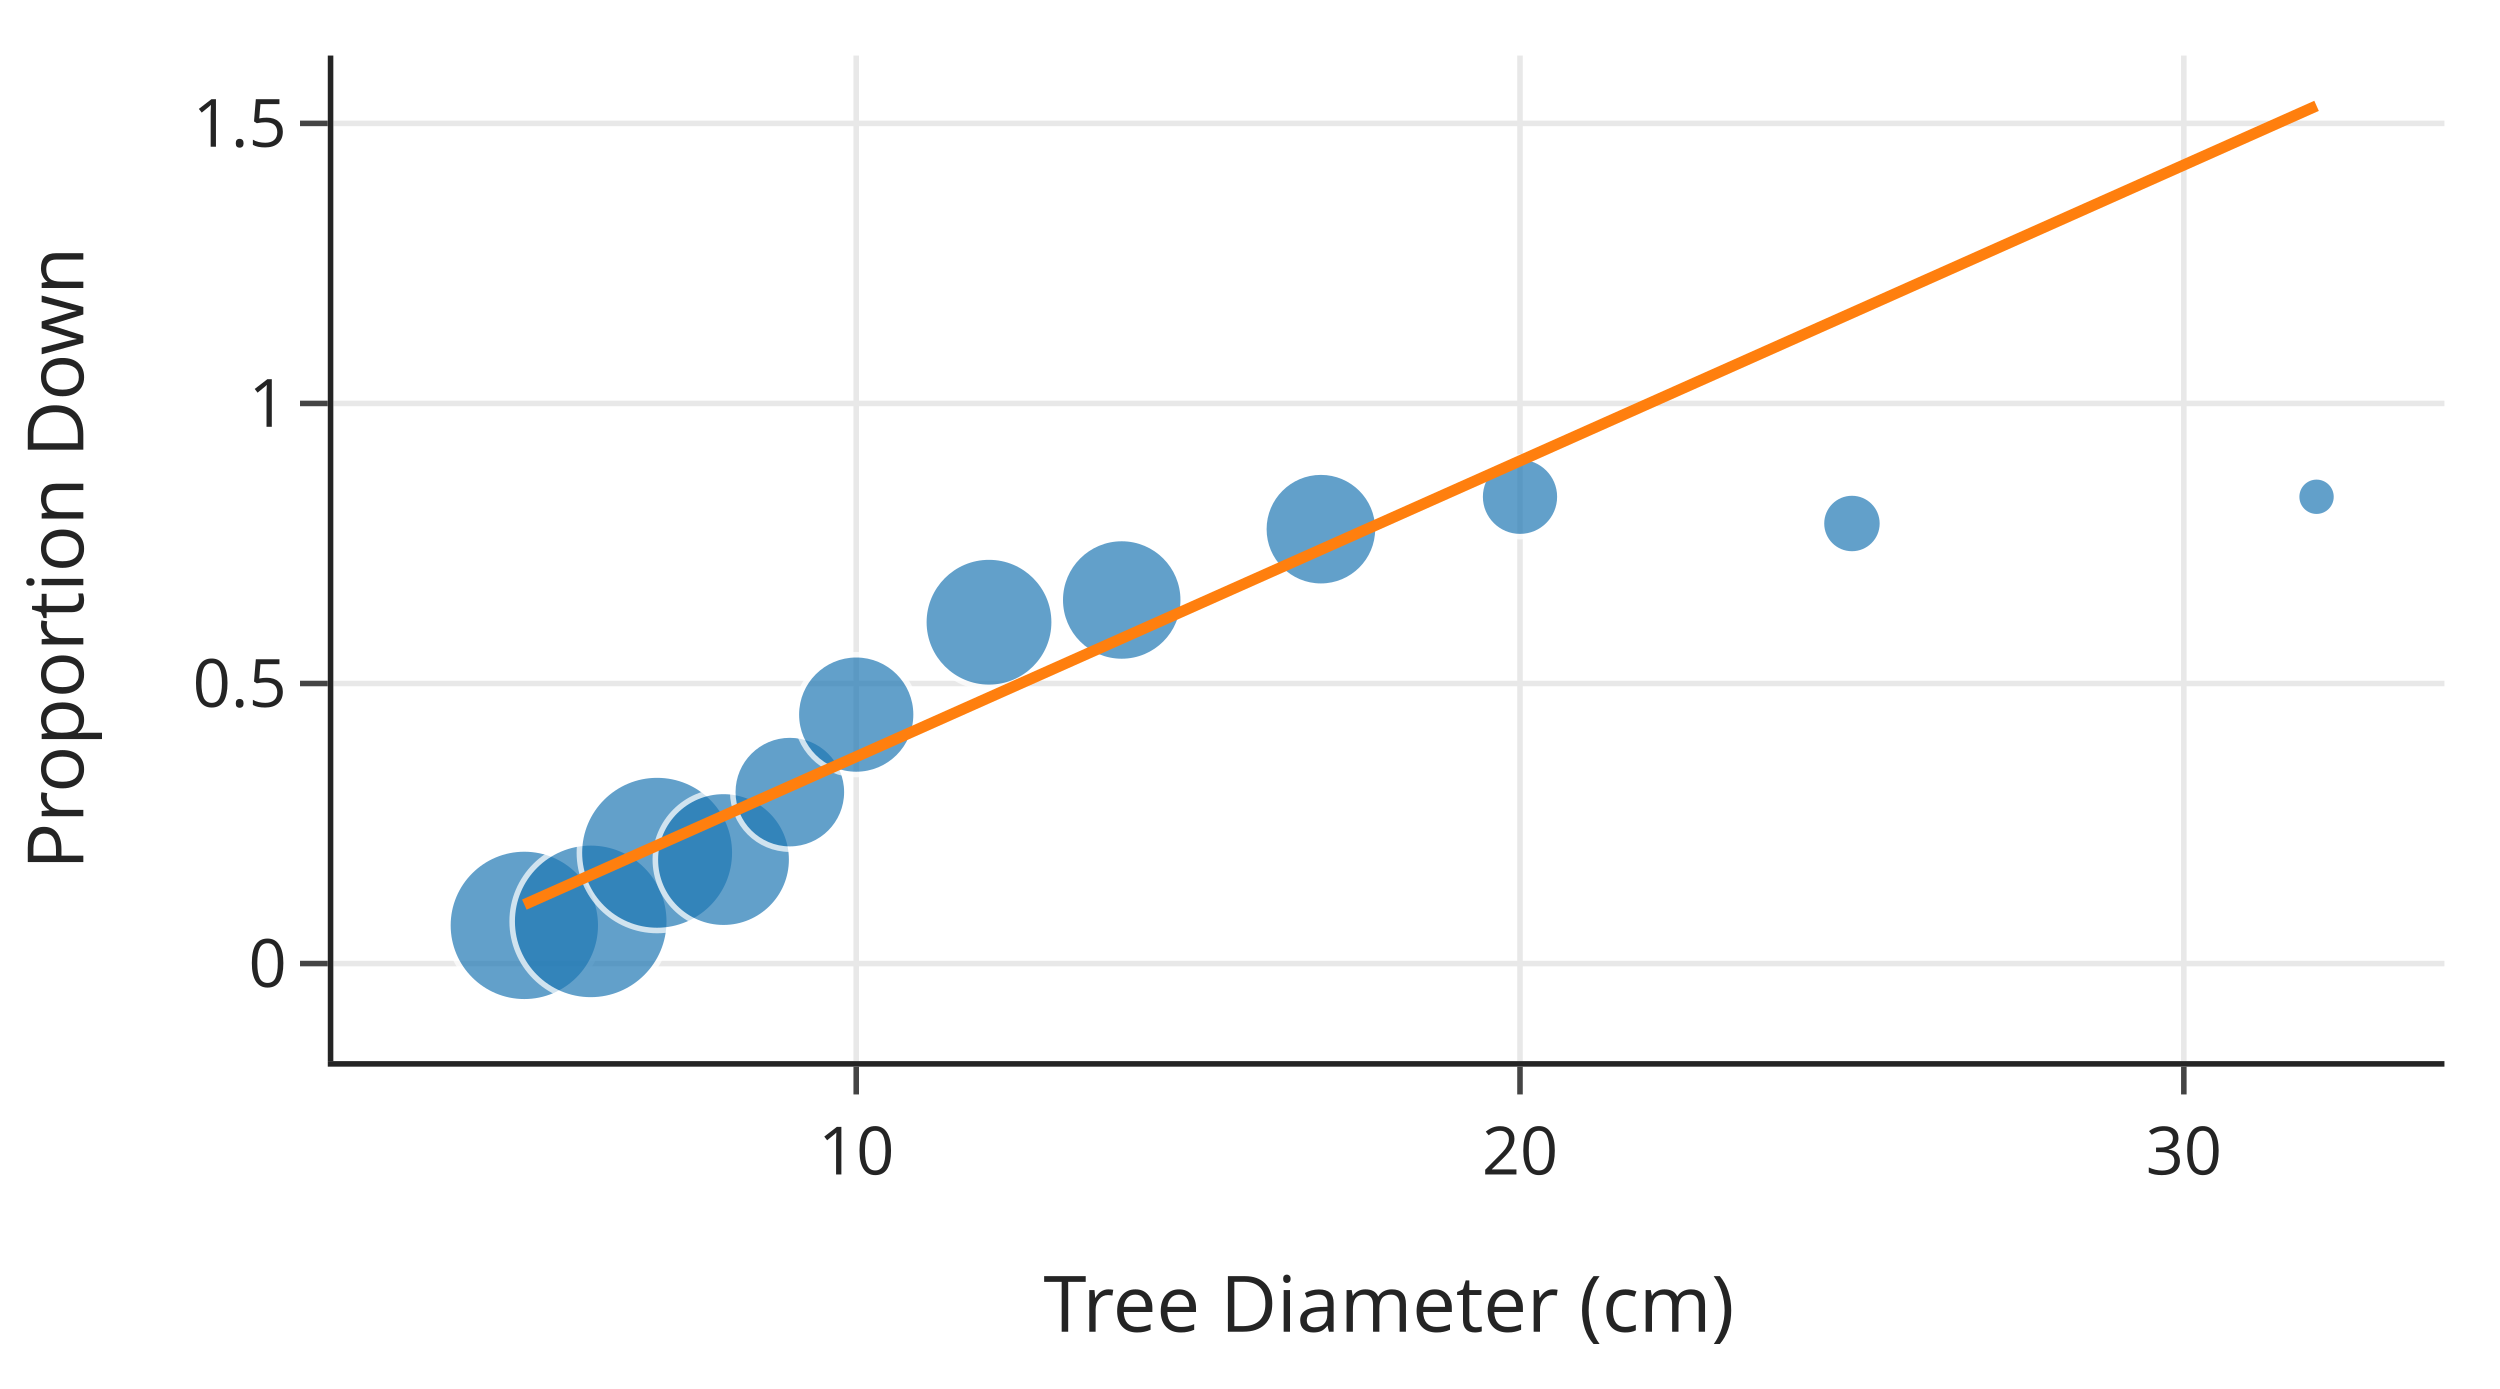
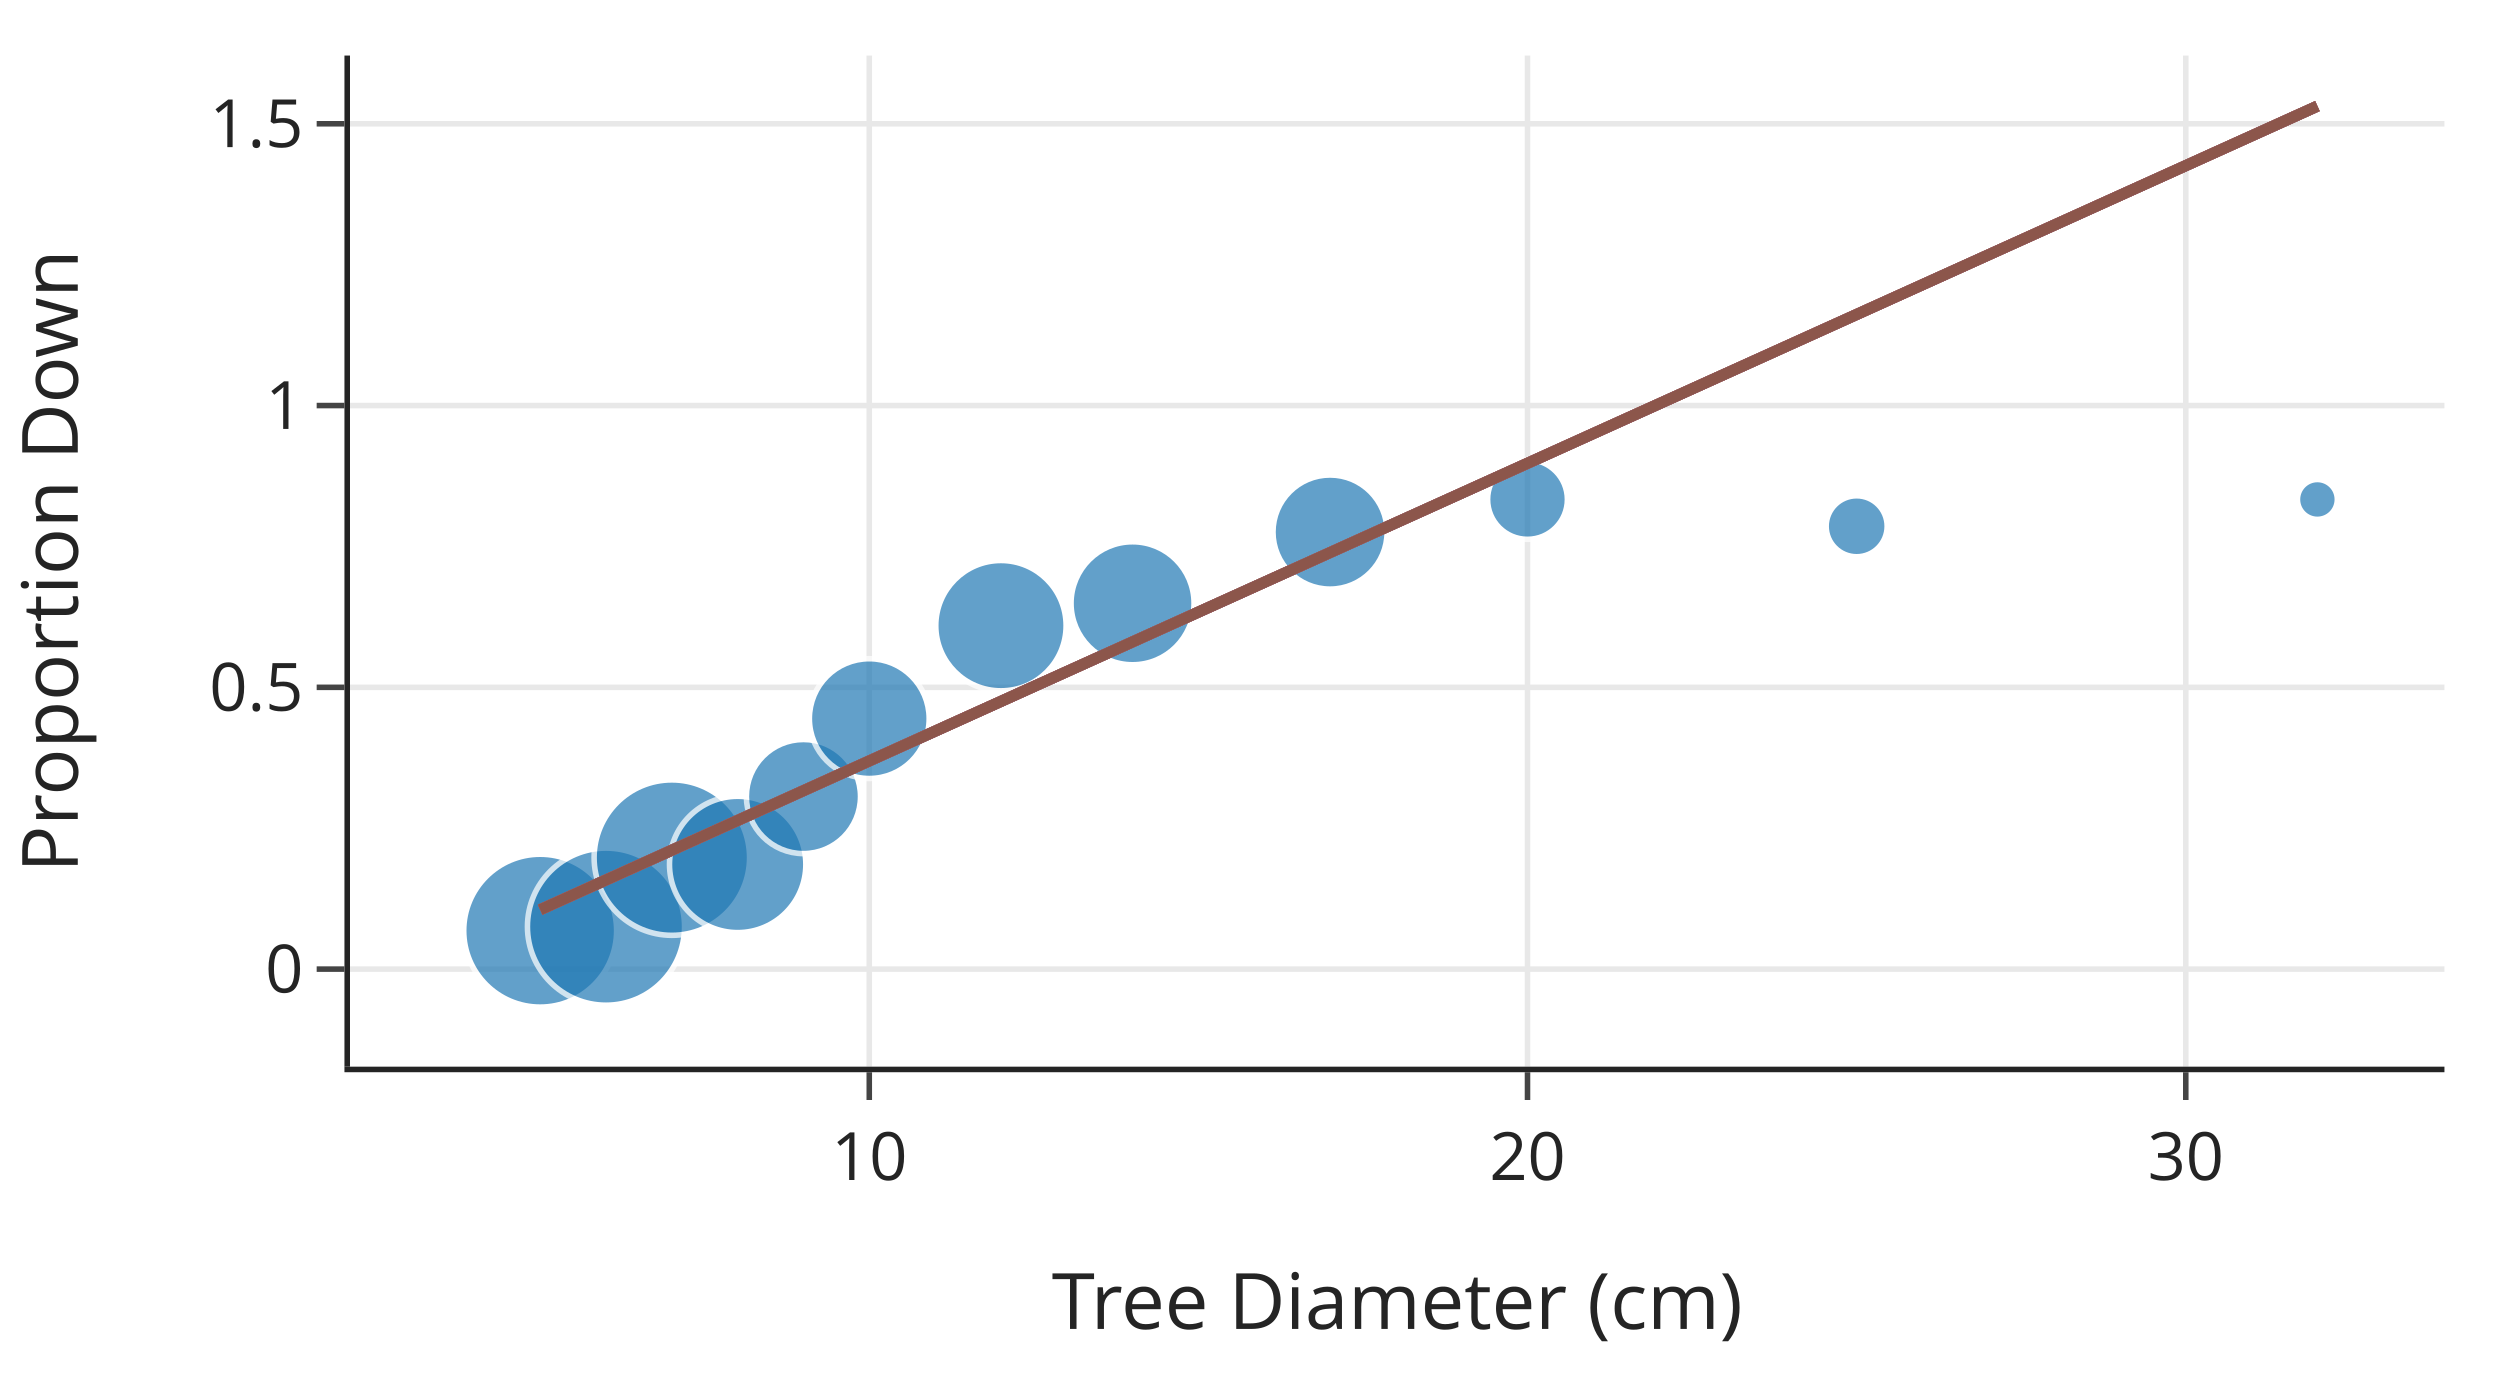
<svg xmlns="http://www.w3.org/2000/svg" class="main-svg" width="450" height="250" style="" viewBox="0 0 450 250">
  <rect x="0" y="0" width="450" height="250" style="fill: rgb(255, 255, 255); fill-opacity: 1;" />
-   <defs id="defs-935d81">
+   <defs id="defs-1ef1ed">
    <g class="clips">
-       <clipPath id="clip935d81xyplot" class="plotclip">
-         <rect width="380" height="181" />
+       <clipPath id="clip1ef1edxyplot" class="plotclip">
+         <rect width="377" height="182" />
      </clipPath>
-       <clipPath class="axesclip" id="clip935d81x">
-         <rect x="60" y="0" width="380" height="250" />
+       <clipPath class="axesclip" id="clip1ef1edx">
+         <rect x="63" y="0" width="377" height="250" />
      </clipPath>
-       <clipPath class="axesclip" id="clip935d81y">
-         <rect x="0" y="10" width="450" height="181" />
+       <clipPath class="axesclip" id="clip1ef1edy">
+         <rect x="0" y="10" width="450" height="182" />
      </clipPath>
-       <clipPath class="axesclip" id="clip935d81xy">
-         <rect x="60" y="10" width="380" height="181" />
+       <clipPath class="axesclip" id="clip1ef1edxy">
+         <rect x="63" y="10" width="377" height="182" />
      </clipPath>
    </g>
    <g class="gradients" />
    <g class="patterns" />
  </defs>
  <g class="bglayer" />
  <g class="layer-below">
    <g class="imagelayer" />
    <g class="shapelayer" />
  </g>
  <g class="cartesianlayer">
    <g class="subplot xy">
      <g class="layer-subplot">
        <g class="shapelayer" />
        <g class="imagelayer" />
      </g>
+       <g class="minor-gridlayer">
+         <g class="x" />
+         <g class="y" />
+       </g>
      <g class="gridlayer">
        <g class="x">
-           <path class="xgrid crisp" transform="translate(154.12,0)" d="M0,10v181" style="stroke: rgb(232, 232, 232); stroke-opacity: 1; stroke-width: 1px;" />
-           <path class="xgrid crisp" transform="translate(273.6,0)" d="M0,10v181" style="stroke: rgb(232, 232, 232); stroke-opacity: 1; stroke-width: 1px;" />
-           <path class="xgrid crisp" transform="translate(393.09,0)" d="M0,10v181" style="stroke: rgb(232, 232, 232); stroke-opacity: 1; stroke-width: 1px;" />
+           <path class="xgrid crisp" transform="translate(156.47,0)" d="M0,10v182" style="stroke: rgb(232, 232, 232); stroke-opacity: 1; stroke-width: 1px;" />
+           <path class="xgrid crisp" transform="translate(274.95,0)" d="M0,10v182" style="stroke: rgb(232, 232, 232); stroke-opacity: 1; stroke-width: 1px;" />
+           <path class="xgrid crisp" transform="translate(393.44,0)" d="M0,10v182" style="stroke: rgb(232, 232, 232); stroke-opacity: 1; stroke-width: 1px;" />
        </g>
        <g class="y">
-           <path class="ygrid crisp" transform="translate(0,173.44)" d="M60,0h380" style="stroke: rgb(232, 232, 232); stroke-opacity: 1; stroke-width: 1px;" />
-           <path class="ygrid crisp" transform="translate(0,123.03)" d="M60,0h380" style="stroke: rgb(232, 232, 232); stroke-opacity: 1; stroke-width: 1px;" />
-           <path class="ygrid crisp" transform="translate(0,72.62)" d="M60,0h380" style="stroke: rgb(232, 232, 232); stroke-opacity: 1; stroke-width: 1px;" />
-           <path class="ygrid crisp" transform="translate(0,22.21)" d="M60,0h380" style="stroke: rgb(232, 232, 232); stroke-opacity: 1; stroke-width: 1px;" />
+           <path class="ygrid crisp" transform="translate(0,174.44)" d="M63,0h377" style="stroke: rgb(232, 232, 232); stroke-opacity: 1; stroke-width: 1px;" />
+           <path class="ygrid crisp" transform="translate(0,123.72)" d="M63,0h377" style="stroke: rgb(232, 232, 232); stroke-opacity: 1; stroke-width: 1px;" />
+           <path class="ygrid crisp" transform="translate(0,73)" d="M63,0h377" style="stroke: rgb(232, 232, 232); stroke-opacity: 1; stroke-width: 1px;" />
+           <path class="ygrid crisp" transform="translate(0,22.28)" d="M63,0h377" style="stroke: rgb(232, 232, 232); stroke-opacity: 1; stroke-width: 1px;" />
        </g>
      </g>
      <g class="zerolinelayer" />
      <path class="xlines-below" />
      <path class="ylines-below" />
      <g class="overlines-below" />
      <g class="xaxislayer-below" />
      <g class="yaxislayer-below" />
      <g class="overaxes-below" />
-       <g class="plot" transform="translate(60,10)" clip-path="url(#clip935d81xyplot)">
+       <g class="plot" transform="translate(63,10)" clip-path="url(#clip1ef1edxyplot)">
        <g class="scatterlayer mlayer">
-           <g class="trace scatter tracef2915c" style="stroke-miterlimit: 2; opacity: 1;">
+           <g class="trace scatter trace77aa47" style="stroke-miterlimit: 2; opacity: 1;">
            <g class="fills" />
            <g class="errorbars" />
            <g class="lines" />
            <g class="points">
-               <path class="point" transform="translate(34.38,156.57)" d="M13.76,0A13.76,13.76 0 1,1 0,-13.76A13.76,13.76 0 0,1 13.76,0Z" style="opacity: 0.7; stroke-width: 1px; fill: rgb(31, 119, 180); fill-opacity: 1; stroke: rgb(255, 255, 255); stroke-opacity: 1;" />
-               <path class="point" transform="translate(46.33,155.85)" d="M14.14,0A14.14,14.14 0 1,1 0,-14.14A14.14,14.14 0 0,1 14.14,0Z" style="opacity: 0.7; stroke-width: 1px; fill: rgb(31, 119, 180); fill-opacity: 1; stroke: rgb(255, 255, 255); stroke-opacity: 1;" />
-               <path class="point" transform="translate(58.28,143.5)" d="M13.99,0A13.99,13.99 0 1,1 0,-13.99A13.99,13.99 0 0,1 13.99,0Z" style="opacity: 0.7; stroke-width: 1px; fill: rgb(31, 119, 180); fill-opacity: 1; stroke: rgb(255, 255, 255); stroke-opacity: 1;" />
-               <path class="point" transform="translate(70.23,144.72)" d="M12.27,0A12.27,12.27 0 1,1 0,-12.27A12.27,12.27 0 0,1 12.27,0Z" style="opacity: 0.7; stroke-width: 1px; fill: rgb(31, 119, 180); fill-opacity: 1; stroke: rgb(255, 255, 255); stroke-opacity: 1;" />
-               <path class="point" transform="translate(82.17,132.58)" d="M10.27,0A10.27,10.27 0 1,1 0,-10.27A10.27,10.27 0 0,1 10.27,0Z" style="opacity: 0.7; stroke-width: 1px; fill: rgb(31, 119, 180); fill-opacity: 1; stroke: rgb(255, 255, 255); stroke-opacity: 1;" />
-               <path class="point" transform="translate(94.12,118.63)" d="M10.78,0A10.78,10.78 0 1,1 0,-10.78A10.78,10.78 0 0,1 10.78,0Z" style="opacity: 0.7; stroke-width: 1px; fill: rgb(31, 119, 180); fill-opacity: 1; stroke: rgb(255, 255, 255); stroke-opacity: 1;" />
-               <path class="point" transform="translate(118.02,102)" d="M11.73,0A11.73,11.73 0 1,1 0,-11.73A11.73,11.73 0 0,1 11.73,0Z" style="opacity: 0.7; stroke-width: 1px; fill: rgb(31, 119, 180); fill-opacity: 1; stroke: rgb(255, 255, 255); stroke-opacity: 1;" />
-               <path class="point" transform="translate(141.91,98)" d="M11.07,0A11.07,11.07 0 1,1 0,-11.07A11.07,11.07 0 0,1 11.07,0Z" style="opacity: 0.7; stroke-width: 1px; fill: rgb(31, 119, 180); fill-opacity: 1; stroke: rgb(255, 255, 255); stroke-opacity: 1;" />
-               <path class="point" transform="translate(177.76,85.25)" d="M10.27,0A10.27,10.27 0 1,1 0,-10.27A10.27,10.27 0 0,1 10.27,0Z" style="opacity: 0.7; stroke-width: 1px; fill: rgb(31, 119, 180); fill-opacity: 1; stroke: rgb(255, 255, 255); stroke-opacity: 1;" />
-               <path class="point" transform="translate(213.6,79.42)" d="M7.18,0A7.18,7.18 0 1,1 0,-7.18A7.18,7.18 0 0,1 7.18,0Z" style="opacity: 0.7; stroke-width: 1px; fill: rgb(31, 119, 180); fill-opacity: 1; stroke: rgb(255, 255, 255); stroke-opacity: 1;" />
-               <path class="point" transform="translate(273.35,84.23)" d="M5.49,0A5.49,5.49 0 1,1 0,-5.49A5.49,5.49 0 0,1 5.49,0Z" style="opacity: 0.7; stroke-width: 1px; fill: rgb(31, 119, 180); fill-opacity: 1; stroke: rgb(255, 255, 255); stroke-opacity: 1;" />
-               <path class="point" transform="translate(356.98,79.42)" d="M3.59,0A3.59,3.59 0 1,1 0,-3.59A3.59,3.59 0 0,1 3.59,0Z" style="opacity: 0.7; stroke-width: 1px; fill: rgb(31, 119, 180); fill-opacity: 1; stroke: rgb(255, 255, 255); stroke-opacity: 1;" />
+               <path class="point" transform="translate(34.23,157.52)" d="M13.76,0A13.76,13.76 0 1,1 0,-13.76A13.76,13.76 0 0,1 13.76,0Z" style="opacity: 0.7; stroke-width: 1px; fill: rgb(31, 119, 180); fill-opacity: 1; stroke: rgb(255, 255, 255); stroke-opacity: 1;" />
+               <path class="point" transform="translate(46.08,156.8)" d="M14.14,0A14.14,14.14 0 1,1 0,-14.14A14.14,14.14 0 0,1 14.14,0Z" style="opacity: 0.7; stroke-width: 1px; fill: rgb(31, 119, 180); fill-opacity: 1; stroke: rgb(255, 255, 255); stroke-opacity: 1;" />
+               <path class="point" transform="translate(57.93,144.37)" d="M13.99,0A13.99,13.99 0 1,1 0,-13.99A13.99,13.99 0 0,1 13.99,0Z" style="opacity: 0.7; stroke-width: 1px; fill: rgb(31, 119, 180); fill-opacity: 1; stroke: rgb(255, 255, 255); stroke-opacity: 1;" />
+               <path class="point" transform="translate(69.78,145.6)" d="M12.27,0A12.27,12.27 0 1,1 0,-12.27A12.27,12.27 0 0,1 12.27,0Z" style="opacity: 0.7; stroke-width: 1px; fill: rgb(31, 119, 180); fill-opacity: 1; stroke: rgb(255, 255, 255); stroke-opacity: 1;" />
+               <path class="point" transform="translate(81.62,133.38)" d="M10.27,0A10.27,10.27 0 1,1 0,-10.27A10.27,10.27 0 0,1 10.27,0Z" style="opacity: 0.7; stroke-width: 1px; fill: rgb(31, 119, 180); fill-opacity: 1; stroke: rgb(255, 255, 255); stroke-opacity: 1;" />
+               <path class="point" transform="translate(93.47,119.35)" d="M10.78,0A10.78,10.78 0 1,1 0,-10.78A10.78,10.78 0 0,1 10.78,0Z" style="opacity: 0.7; stroke-width: 1px; fill: rgb(31, 119, 180); fill-opacity: 1; stroke: rgb(255, 255, 255); stroke-opacity: 1;" />
+               <path class="point" transform="translate(117.17,102.62)" d="M11.73,0A11.73,11.73 0 1,1 0,-11.73A11.73,11.73 0 0,1 11.73,0Z" style="opacity: 0.7; stroke-width: 1px; fill: rgb(31, 119, 180); fill-opacity: 1; stroke: rgb(255, 255, 255); stroke-opacity: 1;" />
+               <path class="point" transform="translate(140.86,98.59)" d="M11.07,0A11.07,11.07 0 1,1 0,-11.07A11.07,11.07 0 0,1 11.07,0Z" style="opacity: 0.7; stroke-width: 1px; fill: rgb(31, 119, 180); fill-opacity: 1; stroke: rgb(255, 255, 255); stroke-opacity: 1;" />
+               <path class="point" transform="translate(176.41,85.77)" d="M10.27,0A10.27,10.27 0 1,1 0,-10.27A10.27,10.27 0 0,1 10.27,0Z" style="opacity: 0.7; stroke-width: 1px; fill: rgb(31, 119, 180); fill-opacity: 1; stroke: rgb(255, 255, 255); stroke-opacity: 1;" />
+               <path class="point" transform="translate(211.95,79.9)" d="M7.18,0A7.18,7.18 0 1,1 0,-7.18A7.18,7.18 0 0,1 7.18,0Z" style="opacity: 0.7; stroke-width: 1px; fill: rgb(31, 119, 180); fill-opacity: 1; stroke: rgb(255, 255, 255); stroke-opacity: 1;" />
+               <path class="point" transform="translate(271.2,84.73)" d="M5.49,0A5.49,5.49 0 1,1 0,-5.49A5.49,5.49 0 0,1 5.49,0Z" style="opacity: 0.7; stroke-width: 1px; fill: rgb(31, 119, 180); fill-opacity: 1; stroke: rgb(255, 255, 255); stroke-opacity: 1;" />
+               <path class="point" transform="translate(354.13,79.9)" d="M3.59,0A3.59,3.59 0 1,1 0,-3.59A3.59,3.59 0 0,1 3.59,0Z" style="opacity: 0.7; stroke-width: 1px; fill: rgb(31, 119, 180); fill-opacity: 1; stroke: rgb(255, 255, 255); stroke-opacity: 1;" />
            </g>
            <g class="text" />
          </g>
-           <g class="trace scatter trace231fda" style="stroke-miterlimit: 2; opacity: 1;">
+           <g class="trace scatter tracea7447b" style="stroke-miterlimit: 2; opacity: 1;">
            <g class="fills" />
            <g class="errorbars" />
            <g class="lines">
-               <path class="js-line" d="M34.38,152.83L356.98,9.05" style="vector-effect: non-scaling-stroke; fill: none; stroke: rgb(255, 127, 14); stroke-opacity: 1; stroke-width: 2px; opacity: 1;" />
+               <path class="js-line" d="M34.23,153.75L354.13,9.1" style="vector-effect: none; fill: none; stroke: rgb(255, 127, 14); stroke-opacity: 1; stroke-width: 2px; opacity: 1;" />
+             </g>
+             <g class="points" />
+             <g class="text" />
+           </g>
+           <g class="trace scatter tracefd9da2" style="stroke-miterlimit: 2; opacity: 1;">
+             <g class="fills" />
+             <g class="errorbars" />
+             <g class="lines">
+               <path class="js-line" d="M34.23,153.75L354.13,9.1" style="vector-effect: none; fill: none; stroke: rgb(44, 160, 44); stroke-opacity: 1; stroke-width: 2px; opacity: 1;" />
+             </g>
+             <g class="points" />
+             <g class="text" />
+           </g>
+           <g class="trace scatter trace84c2e1" style="stroke-miterlimit: 2; opacity: 1;">
+             <g class="fills" />
+             <g class="errorbars" />
+             <g class="lines">
+               <path class="js-line" d="M34.23,153.75L354.13,9.1" style="vector-effect: none; fill: none; stroke: rgb(214, 39, 40); stroke-opacity: 1; stroke-width: 2px; opacity: 1;" />
+             </g>
+             <g class="points" />
+             <g class="text" />
+           </g>
+           <g class="trace scatter traceca657e" style="stroke-miterlimit: 2; opacity: 1;">
+             <g class="fills" />
+             <g class="errorbars" />
+             <g class="lines">
+               <path class="js-line" d="M34.23,153.75L354.13,9.1" style="vector-effect: none; fill: none; stroke: rgb(148, 103, 189); stroke-opacity: 1; stroke-width: 2px; opacity: 1;" />
+             </g>
+             <g class="points" />
+             <g class="text" />
+           </g>
+           <g class="trace scatter tracef89323" style="stroke-miterlimit: 2; opacity: 1;">
+             <g class="fills" />
+             <g class="errorbars" />
+             <g class="lines">
+               <path class="js-line" d="M34.23,153.75L354.13,9.1" style="vector-effect: none; fill: none; stroke: rgb(140, 86, 75); stroke-opacity: 1; stroke-width: 2px; opacity: 1;" />
            </g>
            <g class="points" />
            <g class="text" />
          </g>
        </g>
      </g>
      <g class="overplot" />
-       <path class="xlines-above crisp" d="M59,191.5H440" style="fill: none; stroke-width: 1px; stroke: rgb(36, 36, 36); stroke-opacity: 1;" />
-       <path class="ylines-above crisp" d="M59.5,10V191" style="fill: none; stroke-width: 1px; stroke: rgb(36, 36, 36); stroke-opacity: 1;" />
+       <path class="xlines-above crisp" d="M62,192.5H440" style="fill: none; stroke-width: 1px; stroke: rgb(36, 36, 36); stroke-opacity: 1;" />
+       <path class="ylines-above crisp" d="M62.5,10V192" style="fill: none; stroke-width: 1px; stroke: rgb(36, 36, 36); stroke-opacity: 1;" />
      <g class="overlines-above" />
      <g class="xaxislayer-above">
-         <path class="xtick ticks crisp" d="M0,192v5" transform="translate(154.12,0)" style="stroke: rgb(68, 68, 68); stroke-opacity: 1; stroke-width: 1px;" />
-         <path class="xtick ticks crisp" d="M0,192v5" transform="translate(273.6,0)" style="stroke: rgb(68, 68, 68); stroke-opacity: 1; stroke-width: 1px;" />
-         <path class="xtick ticks crisp" d="M0,192v5" transform="translate(393.09,0)" style="stroke: rgb(68, 68, 68); stroke-opacity: 1; stroke-width: 1px;" />
+         <path class="xtick ticks crisp" d="M0,193v5" transform="translate(156.47,0)" style="stroke: rgb(68, 68, 68); stroke-opacity: 1; stroke-width: 1px;" />
+         <path class="xtick ticks crisp" d="M0,193v5" transform="translate(274.95,0)" style="stroke: rgb(68, 68, 68); stroke-opacity: 1; stroke-width: 1px;" />
+         <path class="xtick ticks crisp" d="M0,193v5" transform="translate(393.44,0)" style="stroke: rgb(68, 68, 68); stroke-opacity: 1; stroke-width: 1px;" />
        <g class="xtick">
-           <text text-anchor="middle" x="0" y="211.4" transform="translate(154.12,0)" style="font-family: 'Open Sans', verdana, arial, sans-serif; font-size: 12px; fill: rgb(36, 36, 36); fill-opacity: 1; white-space: pre; opacity: 1;">10</text>
+           <text text-anchor="middle" x="0" y="212.4" transform="translate(156.47,0)" style="font-family: 'Open Sans', verdana, arial, sans-serif; font-size: 12px; fill: rgb(36, 36, 36); fill-opacity: 1; white-space: pre; opacity: 1;">10</text>
        </g>
        <g class="xtick">
-           <text text-anchor="middle" x="0" y="211.4" style="font-family: 'Open Sans', verdana, arial, sans-serif; font-size: 12px; fill: rgb(36, 36, 36); fill-opacity: 1; white-space: pre; opacity: 1;" transform="translate(273.6,0)">20</text>
+           <text text-anchor="middle" x="0" y="212.4" style="font-family: 'Open Sans', verdana, arial, sans-serif; font-size: 12px; fill: rgb(36, 36, 36); fill-opacity: 1; white-space: pre; opacity: 1;" transform="translate(274.95,0)">20</text>
        </g>
        <g class="xtick">
-           <text text-anchor="middle" x="0" y="211.4" style="font-family: 'Open Sans', verdana, arial, sans-serif; font-size: 12px; fill: rgb(36, 36, 36); fill-opacity: 1; white-space: pre; opacity: 1;" transform="translate(393.09,0)">30</text>
+           <text text-anchor="middle" x="0" y="212.4" style="font-family: 'Open Sans', verdana, arial, sans-serif; font-size: 12px; fill: rgb(36, 36, 36); fill-opacity: 1; white-space: pre; opacity: 1;" transform="translate(393.44,0)">30</text>
        </g>
      </g>
      <g class="yaxislayer-above">
-         <path class="ytick ticks crisp" d="M59,0h-5" transform="translate(0,173.44)" style="stroke: rgb(68, 68, 68); stroke-opacity: 1; stroke-width: 1px;" />
-         <path class="ytick ticks crisp" d="M59,0h-5" transform="translate(0,123.03)" style="stroke: rgb(68, 68, 68); stroke-opacity: 1; stroke-width: 1px;" />
-         <path class="ytick ticks crisp" d="M59,0h-5" transform="translate(0,72.62)" style="stroke: rgb(68, 68, 68); stroke-opacity: 1; stroke-width: 1px;" />
-         <path class="ytick ticks crisp" d="M59,0h-5" transform="translate(0,22.21)" style="stroke: rgb(68, 68, 68); stroke-opacity: 1; stroke-width: 1px;" />
+         <path class="ytick ticks crisp" d="M62,0h-5" transform="translate(0,174.44)" style="stroke: rgb(68, 68, 68); stroke-opacity: 1; stroke-width: 1px;" />
+         <path class="ytick ticks crisp" d="M62,0h-5" transform="translate(0,123.72)" style="stroke: rgb(68, 68, 68); stroke-opacity: 1; stroke-width: 1px;" />
+         <path class="ytick ticks crisp" d="M62,0h-5" transform="translate(0,73)" style="stroke: rgb(68, 68, 68); stroke-opacity: 1; stroke-width: 1px;" />
+         <path class="ytick ticks crisp" d="M62,0h-5" transform="translate(0,22.28)" style="stroke: rgb(68, 68, 68); stroke-opacity: 1; stroke-width: 1px;" />
        <g class="ytick">
-           <text text-anchor="end" x="51.6" y="4.2" transform="translate(0,173.44)" style="font-family: 'Open Sans', verdana, arial, sans-serif; font-size: 12px; fill: rgb(36, 36, 36); fill-opacity: 1; white-space: pre; opacity: 1;">0</text>
+           <text text-anchor="end" x="54.6" y="4.2" transform="translate(0,174.44)" style="font-family: 'Open Sans', verdana, arial, sans-serif; font-size: 12px; fill: rgb(36, 36, 36); fill-opacity: 1; white-space: pre; opacity: 1;">0</text>
        </g>
        <g class="ytick">
-           <text text-anchor="end" x="51.6" y="4.2" style="font-family: 'Open Sans', verdana, arial, sans-serif; font-size: 12px; fill: rgb(36, 36, 36); fill-opacity: 1; white-space: pre; opacity: 1;" transform="translate(0,123.03)">0.5</text>
+           <text text-anchor="end" x="54.6" y="4.2" style="font-family: 'Open Sans', verdana, arial, sans-serif; font-size: 12px; fill: rgb(36, 36, 36); fill-opacity: 1; white-space: pre; opacity: 1;" transform="translate(0,123.72)">0.5</text>
        </g>
        <g class="ytick">
-           <text text-anchor="end" x="51.6" y="4.2" style="font-family: 'Open Sans', verdana, arial, sans-serif; font-size: 12px; fill: rgb(36, 36, 36); fill-opacity: 1; white-space: pre; opacity: 1;" transform="translate(0,72.62)">1</text>
+           <text text-anchor="end" x="54.6" y="4.2" style="font-family: 'Open Sans', verdana, arial, sans-serif; font-size: 12px; fill: rgb(36, 36, 36); fill-opacity: 1; white-space: pre; opacity: 1;" transform="translate(0,73)">1</text>
        </g>
        <g class="ytick">
-           <text text-anchor="end" x="51.6" y="4.2" style="font-family: 'Open Sans', verdana, arial, sans-serif; font-size: 12px; fill: rgb(36, 36, 36); fill-opacity: 1; white-space: pre; opacity: 1;" transform="translate(0,22.21)">1.5</text>
+           <text text-anchor="end" x="54.6" y="4.2" style="font-family: 'Open Sans', verdana, arial, sans-serif; font-size: 12px; fill: rgb(36, 36, 36); fill-opacity: 1; white-space: pre; opacity: 1;" transform="translate(0,22.28)">1.5</text>
        </g>
      </g>
      <g class="overaxes-above" />
    </g>
  </g>
  <g class="polarlayer" />
  <g class="smithlayer" />
  <g class="ternarylayer" />
  <g class="geolayer" />
  <g class="funnelarealayer" />
  <g class="pielayer" />
  <g class="iciclelayer" />
  <g class="treemaplayer" />
  <g class="sunburstlayer" />
  <g class="glimages" />
-   <defs id="topdefs-935d81">
+   <defs id="topdefs-1ef1ed">
    <g class="clips" />
  </defs>
  <g class="layer-above">
    <g class="imagelayer" />
    <g class="shapelayer" />
  </g>
  <g class="infolayer">
    <g class="g-gtitle" />
    <g class="g-xtitle">
-       <text class="xtitle" x="250" y="239.706" text-anchor="middle" style="font-family: 'Open Sans', verdana, arial, sans-serif; font-size: 14px; fill: rgb(36, 36, 36); opacity: 1; font-weight: normal; white-space: pre;">Tree Diameter (cm)</text>
+       <text class="xtitle" x="251.5" y="239.206" text-anchor="middle" style="font-family: 'Open Sans', verdana, arial, sans-serif; font-size: 14px; fill: rgb(36, 36, 36); opacity: 1; font-weight: normal; white-space: pre;">Tree Diameter (cm)</text>
    </g>
-     <g class="g-ytitle" transform="translate(5.12793,0)">
-       <text class="ytitle" transform="rotate(-90,9.871875,100.5)" x="9.872" y="100.5" text-anchor="middle" style="font-family: 'Open Sans', verdana, arial, sans-serif; font-size: 14px; fill: rgb(36, 36, 36); opacity: 1; font-weight: normal; white-space: pre;">Proportion Down</text>
+     <g class="g-ytitle" transform="translate(3.331055,0)">
+       <text class="ytitle" transform="rotate(-90,10.66875,101)" x="10.669" y="101" text-anchor="middle" style="font-family: 'Open Sans', verdana, arial, sans-serif; font-size: 14px; fill: rgb(36, 36, 36); opacity: 1; font-weight: normal; white-space: pre;">Proportion Down</text>
    </g>
  </g>
</svg>
